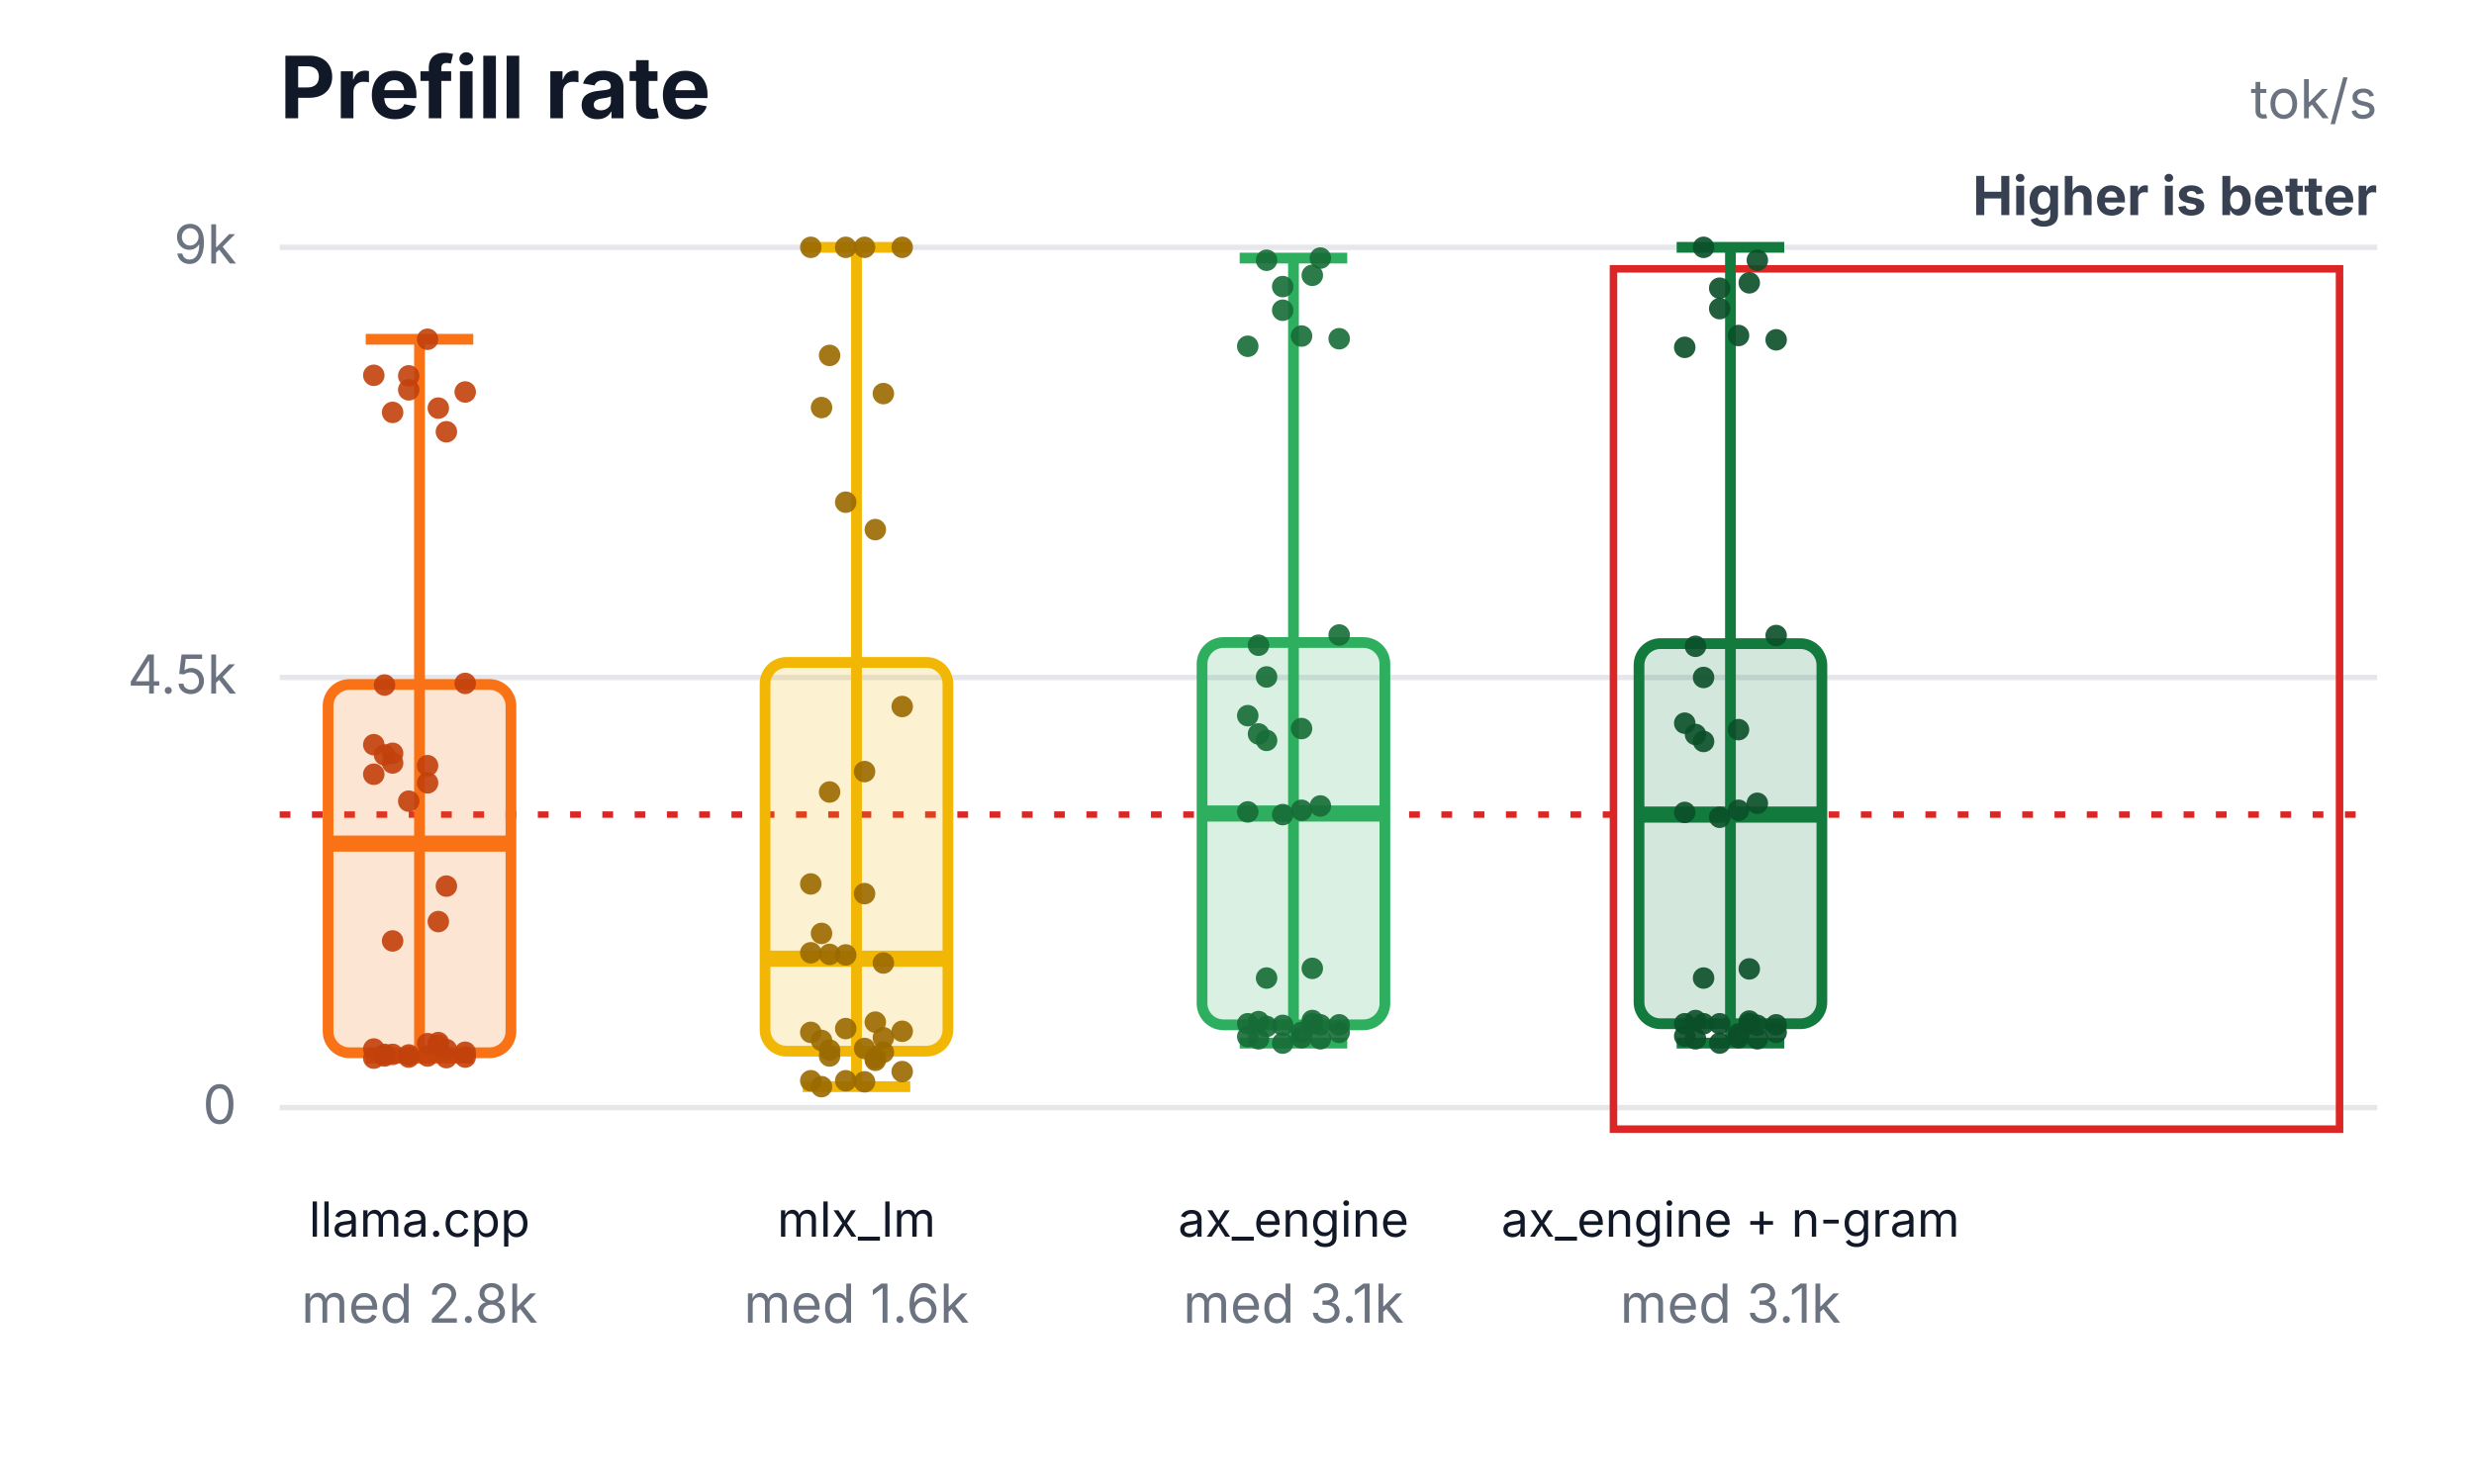
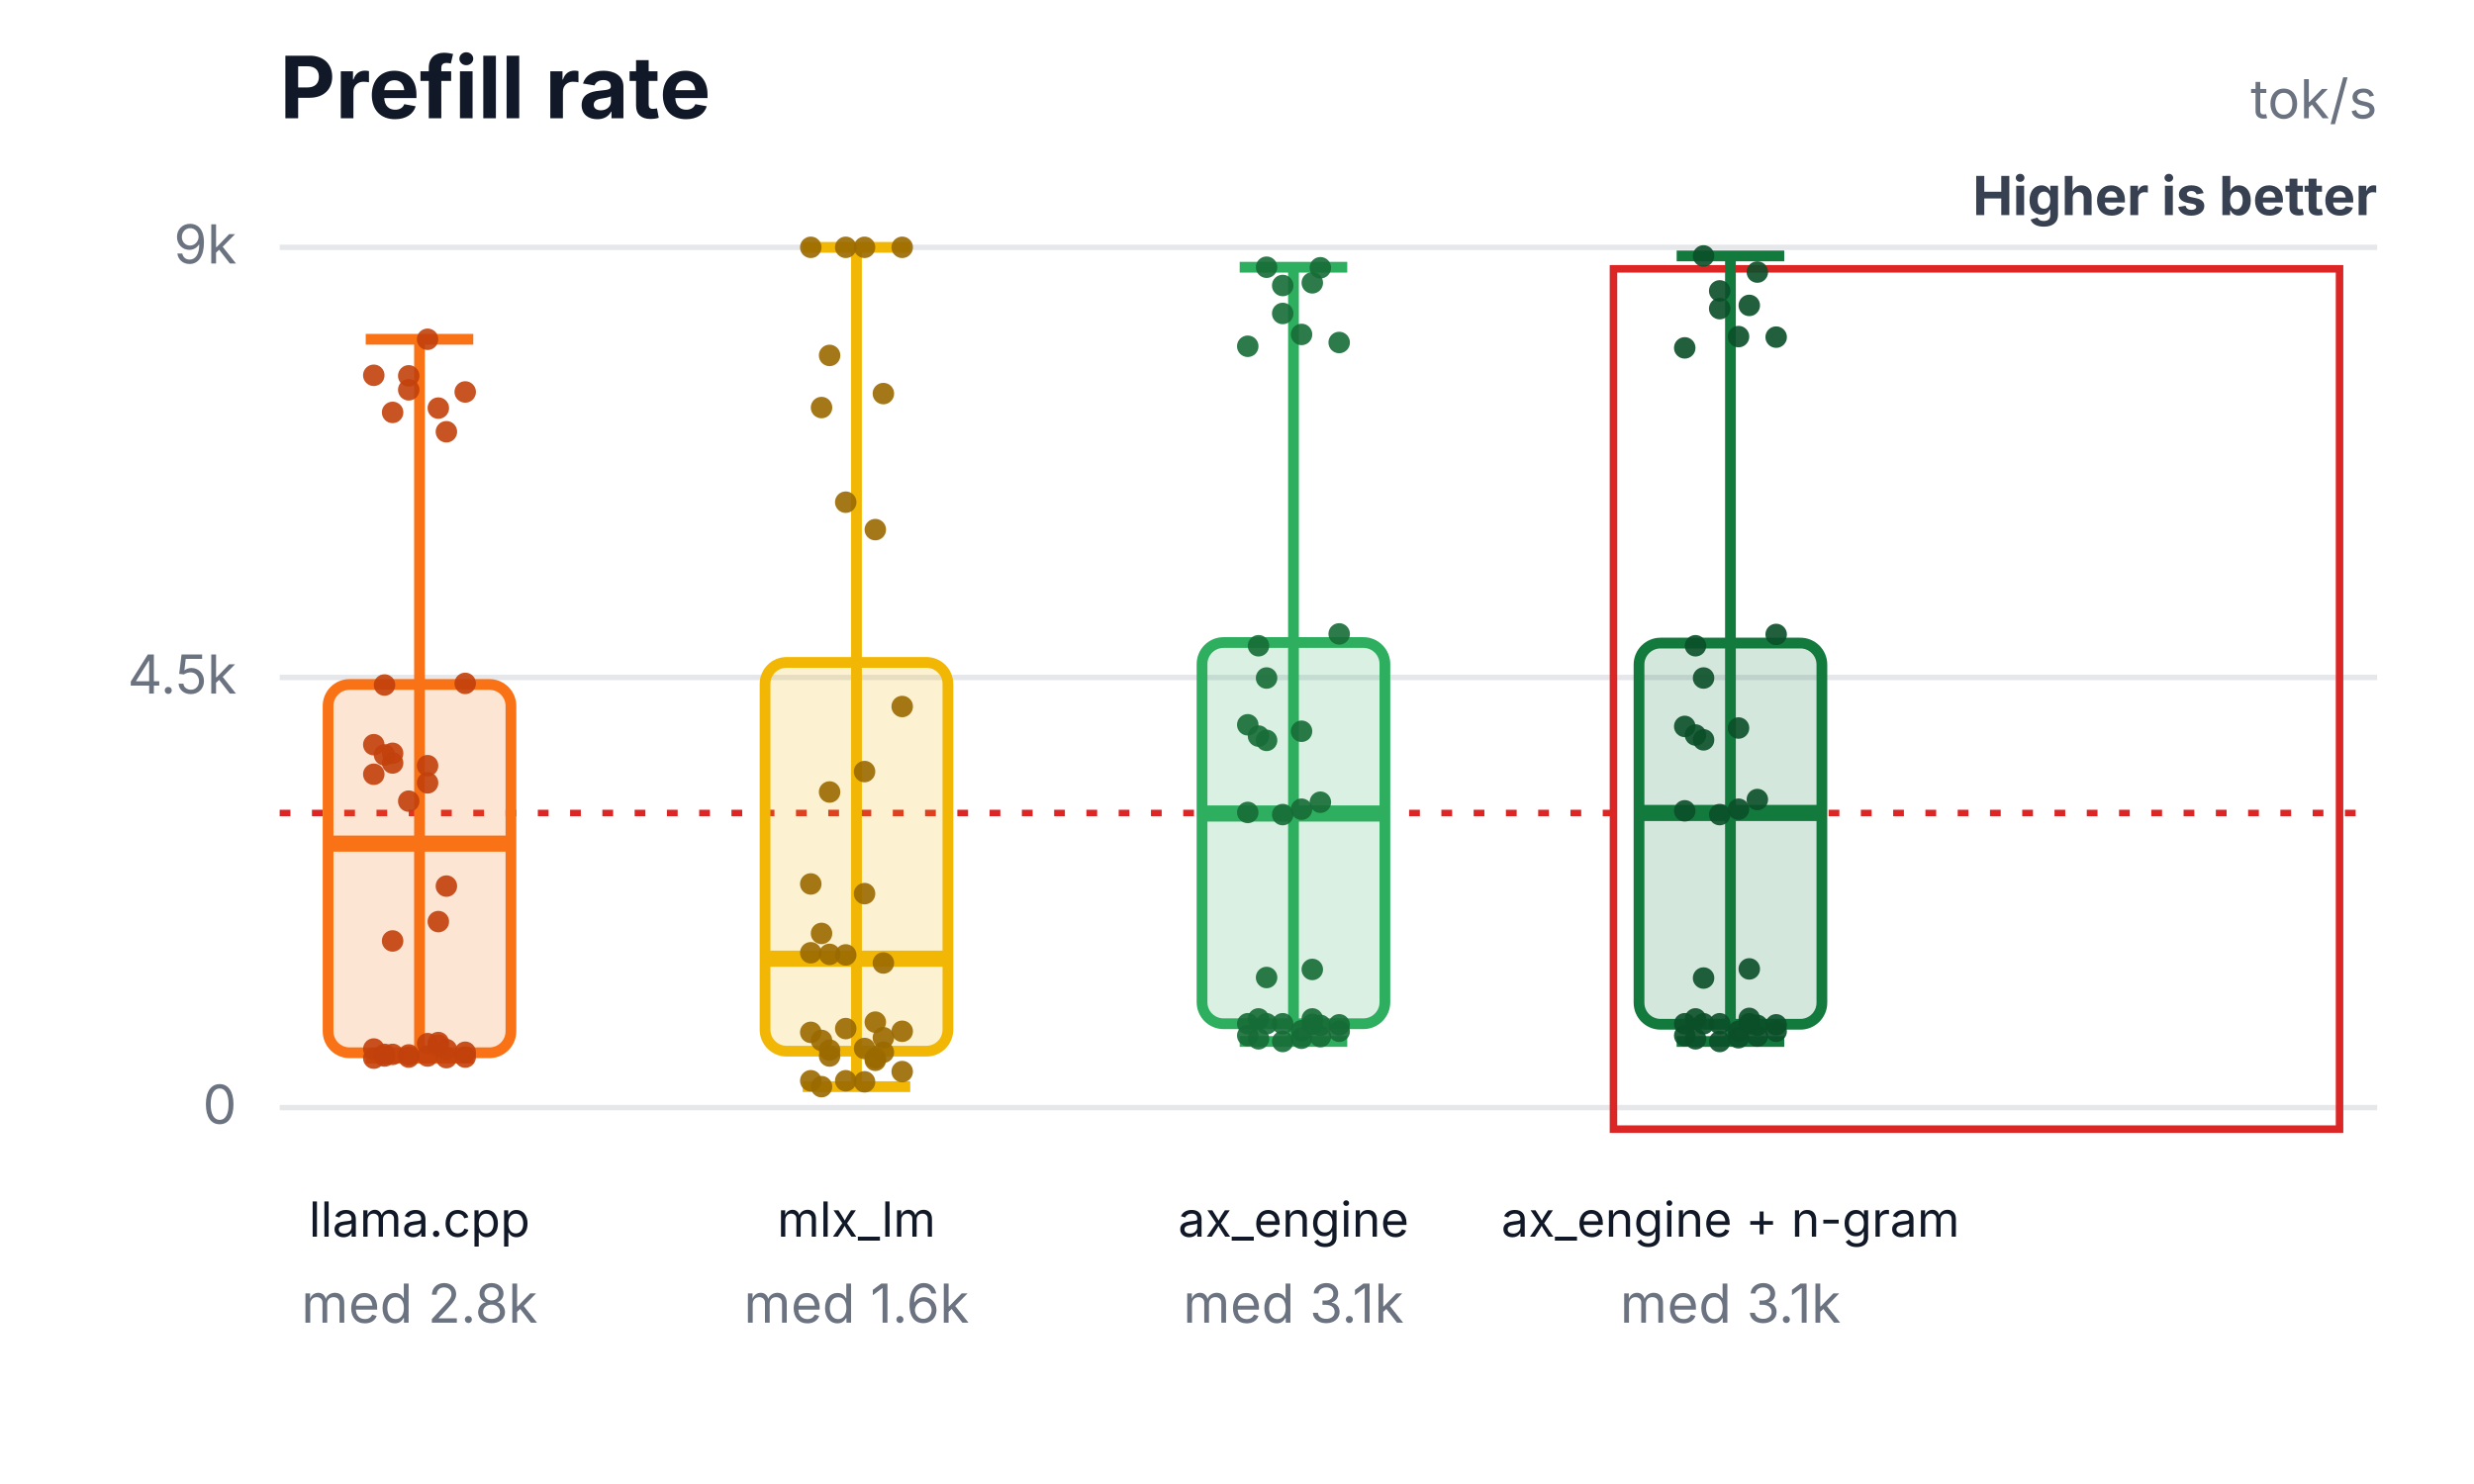
<svg xmlns="http://www.w3.org/2000/svg" width="460" height="276" viewBox="0 0 460 276" role="img" aria-labelledby="title desc">
  <rect width="460" height="276" fill="#ffffff" />
  <text x="52" y="22" font-family="Inter,Segoe UI,Arial,sans-serif" font-size="16" font-weight="700" fill="#111827">Prefill rate</text>
  <text x="442" y="22" text-anchor="end" font-family="Inter,Segoe UI,Arial,sans-serif" font-size="10" fill="#6b7280">tok/s</text>
  <text x="442" y="40" text-anchor="end" font-family="Inter,Segoe UI,Arial,sans-serif" font-size="10" font-weight="700" fill="#374151">Higher is better</text>
  <line x1="52" y1="206.0" x2="442" y2="206.0" stroke="#e5e7eb" stroke-width="1" />
  <text x="44" y="209.0" text-anchor="end" font-family="Inter,Segoe UI,Arial,sans-serif" font-size="10" fill="#6b7280">0</text>
  <line x1="52" y1="126.0" x2="442" y2="126.0" stroke="#e5e7eb" stroke-width="1" />
  <text x="44" y="129.0" text-anchor="end" font-family="Inter,Segoe UI,Arial,sans-serif" font-size="10" fill="#6b7280">4.5k</text>
  <line x1="52" y1="46.0" x2="442" y2="46.0" stroke="#e5e7eb" stroke-width="1" />
  <text x="44" y="49.0" text-anchor="end" font-family="Inter,Segoe UI,Arial,sans-serif" font-size="10" fill="#6b7280">9k</text>
-   <line x1="52" y1="151.5" x2="442" y2="151.5" stroke="#dc2626" stroke-width="1.2" stroke-dasharray="2 4" />
+   <line x1="52" y1="151.2" x2="442" y2="151.2" stroke="#dc2626" stroke-width="1.2" stroke-dasharray="2 4" />
  <rect x="300" y="50" width="135" height="160" fill="none" stroke="#dc2626" stroke-width="1.4" />
  <line x1="78" y1="63.1" x2="78" y2="196.8" stroke="#f97316" stroke-width="2" />
  <line x1="68" y1="63.1" x2="88" y2="63.1" stroke="#f97316" stroke-width="2" />
  <line x1="68" y1="196.8" x2="88" y2="196.8" stroke="#f97316" stroke-width="2" />
  <rect x="61" y="127.3" width="34" height="68.5" rx="4" fill="#f97316" fill-opacity="0.18" stroke="#f97316" stroke-width="2" />
  <line x1="61" y1="156.9" x2="95" y2="156.9" stroke="#f97316" stroke-width="3" />
  <text x="78" y="230" text-anchor="middle" font-family="Inter,Segoe UI,Arial,sans-serif" font-size="9" fill="#111827">llama.cpp</text>
  <text x="78" y="246" text-anchor="middle" font-family="Inter,Segoe UI,Arial,sans-serif" font-size="10" fill="#6b7280">med 2.8k</text>
  <circle cx="69.5" cy="138.5" r="2" fill="#c2410c" fill-opacity="0.9" />
  <circle cx="73" cy="76.7" r="2" fill="#c2410c" fill-opacity="0.9" />
  <circle cx="76" cy="69.9" r="2" fill="#c2410c" fill-opacity="0.9" />
  <circle cx="79.5" cy="145.6" r="2" fill="#c2410c" fill-opacity="0.9" />
  <circle cx="83" cy="80.3" r="2" fill="#c2410c" fill-opacity="0.9" />
  <circle cx="86.5" cy="72.9" r="2" fill="#c2410c" fill-opacity="0.9" />
  <circle cx="71.5" cy="140.4" r="2" fill="#c2410c" fill-opacity="0.9" />
  <circle cx="81.5" cy="75.9" r="2" fill="#c2410c" fill-opacity="0.9" />
  <circle cx="69.5" cy="69.8" r="2" fill="#c2410c" fill-opacity="0.9" />
  <circle cx="73" cy="140.1" r="2" fill="#c2410c" fill-opacity="0.9" />
  <circle cx="76" cy="72.5" r="2" fill="#c2410c" fill-opacity="0.9" />
  <circle cx="79.5" cy="63.1" r="2" fill="#c2410c" fill-opacity="0.9" />
  <circle cx="83" cy="164.8" r="2" fill="#c2410c" fill-opacity="0.9" />
  <circle cx="86.5" cy="127.1" r="2" fill="#c2410c" fill-opacity="0.9" />
  <circle cx="71.5" cy="127.4" r="2" fill="#c2410c" fill-opacity="0.9" />
  <circle cx="81.5" cy="171.4" r="2" fill="#c2410c" fill-opacity="0.9" />
  <circle cx="69.5" cy="144.0" r="2" fill="#c2410c" fill-opacity="0.9" />
  <circle cx="73" cy="141.9" r="2" fill="#c2410c" fill-opacity="0.9" />
  <circle cx="76" cy="196.6" r="2" fill="#c2410c" fill-opacity="0.9" />
  <circle cx="79.5" cy="194.1" r="2" fill="#c2410c" fill-opacity="0.9" />
  <circle cx="83" cy="196.7" r="2" fill="#c2410c" fill-opacity="0.9" />
  <circle cx="86.5" cy="196.6" r="2" fill="#c2410c" fill-opacity="0.9" />
  <circle cx="71.5" cy="196.4" r="2" fill="#c2410c" fill-opacity="0.9" />
  <circle cx="81.5" cy="193.9" r="2" fill="#c2410c" fill-opacity="0.9" />
  <circle cx="69.5" cy="196.8" r="2" fill="#c2410c" fill-opacity="0.9" />
  <circle cx="73" cy="196.1" r="2" fill="#c2410c" fill-opacity="0.9" />
  <circle cx="76" cy="196.2" r="2" fill="#c2410c" fill-opacity="0.9" />
  <circle cx="79.5" cy="196.4" r="2" fill="#c2410c" fill-opacity="0.9" />
  <circle cx="83" cy="195.2" r="2" fill="#c2410c" fill-opacity="0.9" />
  <circle cx="86.5" cy="195.7" r="2" fill="#c2410c" fill-opacity="0.9" />
  <circle cx="71.5" cy="196.1" r="2" fill="#c2410c" fill-opacity="0.9" />
  <circle cx="81.5" cy="194.4" r="2" fill="#c2410c" fill-opacity="0.9" />
  <circle cx="69.5" cy="195.1" r="2" fill="#c2410c" fill-opacity="0.9" />
  <circle cx="73" cy="175.0" r="2" fill="#c2410c" fill-opacity="0.9" />
  <circle cx="76" cy="149.0" r="2" fill="#c2410c" fill-opacity="0.9" />
  <circle cx="79.5" cy="142.4" r="2" fill="#c2410c" fill-opacity="0.9" />
  <line x1="159.25" y1="46.0" x2="159.25" y2="202.1" stroke="#f2b705" stroke-width="2" />
  <line x1="149.25" y1="46.0" x2="169.25" y2="46.0" stroke="#f2b705" stroke-width="2" />
  <line x1="149.25" y1="202.1" x2="169.25" y2="202.1" stroke="#f2b705" stroke-width="2" />
  <rect x="142.25" y="123.2" width="34" height="72.3" rx="4" fill="#f2b705" fill-opacity="0.18" stroke="#f2b705" stroke-width="2" />
  <line x1="142.25" y1="178.3" x2="176.25" y2="178.3" stroke="#f2b705" stroke-width="3" />
  <text x="159.25" y="230" text-anchor="middle" font-family="Inter,Segoe UI,Arial,sans-serif" font-size="9" fill="#111827">mlx_lm</text>
  <text x="159.25" y="246" text-anchor="middle" font-family="Inter,Segoe UI,Arial,sans-serif" font-size="10" fill="#6b7280">med 1.6k</text>
  <circle cx="150.75" cy="164.4" r="2" fill="#9a6a00" fill-opacity="0.9" />
  <circle cx="154.25" cy="66.1" r="2" fill="#9a6a00" fill-opacity="0.9" />
  <circle cx="157.25" cy="46.0" r="2" fill="#9a6a00" fill-opacity="0.9" />
  <circle cx="160.75" cy="166.2" r="2" fill="#9a6a00" fill-opacity="0.9" />
  <circle cx="164.25" cy="73.2" r="2" fill="#9a6a00" fill-opacity="0.9" />
  <circle cx="167.75" cy="46.0" r="2" fill="#9a6a00" fill-opacity="0.9" />
  <circle cx="152.75" cy="173.6" r="2" fill="#9a6a00" fill-opacity="0.9" />
  <circle cx="162.75" cy="98.5" r="2" fill="#9a6a00" fill-opacity="0.9" />
  <circle cx="150.75" cy="46.0" r="2" fill="#9a6a00" fill-opacity="0.9" />
  <circle cx="154.25" cy="177.5" r="2" fill="#9a6a00" fill-opacity="0.9" />
  <circle cx="157.25" cy="93.4" r="2" fill="#9a6a00" fill-opacity="0.9" />
  <circle cx="160.75" cy="46.0" r="2" fill="#9a6a00" fill-opacity="0.9" />
  <circle cx="164.25" cy="179.1" r="2" fill="#9a6a00" fill-opacity="0.9" />
  <circle cx="167.75" cy="131.4" r="2" fill="#9a6a00" fill-opacity="0.9" />
  <circle cx="152.75" cy="75.8" r="2" fill="#9a6a00" fill-opacity="0.9" />
  <circle cx="162.75" cy="197.2" r="2" fill="#9a6a00" fill-opacity="0.9" />
  <circle cx="150.75" cy="177.2" r="2" fill="#9a6a00" fill-opacity="0.9" />
  <circle cx="154.25" cy="147.3" r="2" fill="#9a6a00" fill-opacity="0.9" />
  <circle cx="157.25" cy="201.0" r="2" fill="#9a6a00" fill-opacity="0.9" />
  <circle cx="160.75" cy="195.0" r="2" fill="#9a6a00" fill-opacity="0.9" />
  <circle cx="164.25" cy="193.0" r="2" fill="#9a6a00" fill-opacity="0.9" />
  <circle cx="167.75" cy="199.3" r="2" fill="#9a6a00" fill-opacity="0.9" />
  <circle cx="152.75" cy="193.5" r="2" fill="#9a6a00" fill-opacity="0.9" />
  <circle cx="162.75" cy="190.1" r="2" fill="#9a6a00" fill-opacity="0.9" />
  <circle cx="150.75" cy="201.0" r="2" fill="#9a6a00" fill-opacity="0.9" />
  <circle cx="154.25" cy="195.3" r="2" fill="#9a6a00" fill-opacity="0.9" />
  <circle cx="157.25" cy="191.3" r="2" fill="#9a6a00" fill-opacity="0.9" />
  <circle cx="160.75" cy="201.2" r="2" fill="#9a6a00" fill-opacity="0.9" />
  <circle cx="164.25" cy="195.7" r="2" fill="#9a6a00" fill-opacity="0.9" />
  <circle cx="167.75" cy="191.8" r="2" fill="#9a6a00" fill-opacity="0.9" />
  <circle cx="152.75" cy="202.1" r="2" fill="#9a6a00" fill-opacity="0.9" />
  <circle cx="162.75" cy="196.8" r="2" fill="#9a6a00" fill-opacity="0.9" />
  <circle cx="150.75" cy="192.0" r="2" fill="#9a6a00" fill-opacity="0.9" />
  <circle cx="154.25" cy="196.4" r="2" fill="#9a6a00" fill-opacity="0.9" />
  <circle cx="157.25" cy="177.6" r="2" fill="#9a6a00" fill-opacity="0.9" />
  <circle cx="160.75" cy="143.5" r="2" fill="#9a6a00" fill-opacity="0.9" />
-   <line x1="240.5" y1="48.0" x2="240.5" y2="194.0" stroke="#2eaf5f" stroke-width="2" />
-   <line x1="230.5" y1="48.0" x2="250.5" y2="48.0" stroke="#2eaf5f" stroke-width="2" />
-   <line x1="230.5" y1="194.0" x2="250.5" y2="194.0" stroke="#2eaf5f" stroke-width="2" />
-   <rect x="223.5" y="119.5" width="34" height="71.1" rx="4" fill="#2eaf5f" fill-opacity="0.18" stroke="#2eaf5f" stroke-width="2" />
+   <line x1="240.5" y1="49.7" x2="240.5" y2="193.7" stroke="#2eaf5f" stroke-width="2" />
+   <line x1="230.5" y1="49.7" x2="250.5" y2="49.7" stroke="#2eaf5f" stroke-width="2" />
+   <line x1="230.5" y1="193.7" x2="250.5" y2="193.7" stroke="#2eaf5f" stroke-width="2" />
+   <rect x="223.5" y="119.5" width="34" height="70.9" rx="4" fill="#2eaf5f" fill-opacity="0.18" stroke="#2eaf5f" stroke-width="2" />
  <line x1="223.5" y1="151.3" x2="257.5" y2="151.3" stroke="#2eaf5f" stroke-width="3" />
  <text x="240.5" y="230" text-anchor="middle" font-family="Inter,Segoe UI,Arial,sans-serif" font-size="9" fill="#111827">ax_engine</text>
  <text x="240.5" y="246" text-anchor="middle" font-family="Inter,Segoe UI,Arial,sans-serif" font-size="10" fill="#6b7280">med 3.1k</text>
-   <circle cx="232" cy="133.1" r="2" fill="#176c37" fill-opacity="0.9" />
-   <circle cx="235.5" cy="48.4" r="2" fill="#176c37" fill-opacity="0.9" />
-   <circle cx="238.5" cy="57.7" r="2" fill="#176c37" fill-opacity="0.9" />
-   <circle cx="242" cy="135.5" r="2" fill="#176c37" fill-opacity="0.9" />
-   <circle cx="245.5" cy="48.0" r="2" fill="#176c37" fill-opacity="0.9" />
-   <circle cx="249" cy="63.0" r="2" fill="#176c37" fill-opacity="0.9" />
-   <circle cx="234" cy="136.5" r="2" fill="#176c37" fill-opacity="0.9" />
-   <circle cx="244" cy="51.2" r="2" fill="#176c37" fill-opacity="0.9" />
+   <circle cx="232" cy="134.8" r="2" fill="#176c37" fill-opacity="0.9" />
+   <circle cx="235.5" cy="49.7" r="2" fill="#176c37" fill-opacity="0.9" />
+   <circle cx="238.5" cy="58.3" r="2" fill="#176c37" fill-opacity="0.9" />
+   <circle cx="242" cy="136.0" r="2" fill="#176c37" fill-opacity="0.9" />
+   <circle cx="245.5" cy="49.8" r="2" fill="#176c37" fill-opacity="0.9" />
+   <circle cx="249" cy="63.7" r="2" fill="#176c37" fill-opacity="0.9" />
+   <circle cx="234" cy="136.9" r="2" fill="#176c37" fill-opacity="0.9" />
+   <circle cx="244" cy="52.6" r="2" fill="#176c37" fill-opacity="0.9" />
  <circle cx="232" cy="64.4" r="2" fill="#176c37" fill-opacity="0.9" />
  <circle cx="235.5" cy="137.7" r="2" fill="#176c37" fill-opacity="0.9" />
-   <circle cx="238.5" cy="53.3" r="2" fill="#176c37" fill-opacity="0.9" />
-   <circle cx="242" cy="62.5" r="2" fill="#176c37" fill-opacity="0.9" />
-   <circle cx="245.5" cy="149.9" r="2" fill="#176c37" fill-opacity="0.9" />
-   <circle cx="249" cy="118.1" r="2" fill="#176c37" fill-opacity="0.9" />
-   <circle cx="234" cy="120.0" r="2" fill="#176c37" fill-opacity="0.9" />
-   <circle cx="244" cy="180.1" r="2" fill="#176c37" fill-opacity="0.9" />
-   <circle cx="232" cy="151.0" r="2" fill="#176c37" fill-opacity="0.9" />
-   <circle cx="235.5" cy="125.9" r="2" fill="#176c37" fill-opacity="0.9" />
-   <circle cx="238.5" cy="194.0" r="2" fill="#176c37" fill-opacity="0.9" />
-   <circle cx="242" cy="192.0" r="2" fill="#176c37" fill-opacity="0.9" />
-   <circle cx="245.5" cy="193.2" r="2" fill="#176c37" fill-opacity="0.9" />
-   <circle cx="249" cy="192.0" r="2" fill="#176c37" fill-opacity="0.9" />
-   <circle cx="234" cy="190.0" r="2" fill="#176c37" fill-opacity="0.9" />
-   <circle cx="244" cy="189.8" r="2" fill="#176c37" fill-opacity="0.9" />
-   <circle cx="232" cy="192.8" r="2" fill="#176c37" fill-opacity="0.9" />
-   <circle cx="235.5" cy="190.9" r="2" fill="#176c37" fill-opacity="0.9" />
-   <circle cx="238.5" cy="190.7" r="2" fill="#176c37" fill-opacity="0.9" />
-   <circle cx="242" cy="193.0" r="2" fill="#176c37" fill-opacity="0.9" />
-   <circle cx="245.5" cy="190.6" r="2" fill="#176c37" fill-opacity="0.9" />
+   <circle cx="238.5" cy="53.1" r="2" fill="#176c37" fill-opacity="0.9" />
+   <circle cx="242" cy="62.2" r="2" fill="#176c37" fill-opacity="0.9" />
+   <circle cx="245.5" cy="149.2" r="2" fill="#176c37" fill-opacity="0.9" />
+   <circle cx="249" cy="117.9" r="2" fill="#176c37" fill-opacity="0.9" />
+   <circle cx="234" cy="120.1" r="2" fill="#176c37" fill-opacity="0.9" />
+   <circle cx="244" cy="180.3" r="2" fill="#176c37" fill-opacity="0.9" />
+   <circle cx="232" cy="151.1" r="2" fill="#176c37" fill-opacity="0.9" />
+   <circle cx="235.5" cy="126.1" r="2" fill="#176c37" fill-opacity="0.9" />
+   <circle cx="238.5" cy="193.7" r="2" fill="#176c37" fill-opacity="0.9" />
+   <circle cx="242" cy="191.7" r="2" fill="#176c37" fill-opacity="0.9" />
+   <circle cx="245.5" cy="192.8" r="2" fill="#176c37" fill-opacity="0.9" />
+   <circle cx="249" cy="191.8" r="2" fill="#176c37" fill-opacity="0.9" />
+   <circle cx="234" cy="189.5" r="2" fill="#176c37" fill-opacity="0.9" />
+   <circle cx="244" cy="189.5" r="2" fill="#176c37" fill-opacity="0.9" />
+   <circle cx="232" cy="192.6" r="2" fill="#176c37" fill-opacity="0.9" />
+   <circle cx="235.5" cy="190.4" r="2" fill="#176c37" fill-opacity="0.9" />
+   <circle cx="238.5" cy="190.4" r="2" fill="#176c37" fill-opacity="0.9" />
+   <circle cx="242" cy="193.1" r="2" fill="#176c37" fill-opacity="0.9" />
+   <circle cx="245.5" cy="190.7" r="2" fill="#176c37" fill-opacity="0.9" />
  <circle cx="249" cy="190.6" r="2" fill="#176c37" fill-opacity="0.9" />
  <circle cx="234" cy="193.2" r="2" fill="#176c37" fill-opacity="0.9" />
-   <circle cx="244" cy="190.4" r="2" fill="#176c37" fill-opacity="0.9" />
+   <circle cx="244" cy="190.5" r="2" fill="#176c37" fill-opacity="0.9" />
  <circle cx="232" cy="190.4" r="2" fill="#176c37" fill-opacity="0.9" />
-   <circle cx="235.5" cy="181.9" r="2" fill="#176c37" fill-opacity="0.9" />
+   <circle cx="235.5" cy="181.8" r="2" fill="#176c37" fill-opacity="0.9" />
  <circle cx="238.5" cy="151.5" r="2" fill="#176c37" fill-opacity="0.9" />
-   <circle cx="242" cy="150.7" r="2" fill="#176c37" fill-opacity="0.9" />
-   <line x1="321.75" y1="46.0" x2="321.75" y2="194.0" stroke="#137a3d" stroke-width="2" />
-   <line x1="311.75" y1="46.0" x2="331.75" y2="46.0" stroke="#137a3d" stroke-width="2" />
-   <line x1="311.75" y1="194.0" x2="331.75" y2="194.0" stroke="#137a3d" stroke-width="2" />
-   <rect x="304.75" y="119.7" width="34" height="70.7" rx="4" fill="#137a3d" fill-opacity="0.18" stroke="#137a3d" stroke-width="2" />
-   <line x1="304.75" y1="151.5" x2="338.75" y2="151.5" stroke="#137a3d" stroke-width="3" />
+   <circle cx="242" cy="150.5" r="2" fill="#176c37" fill-opacity="0.9" />
+   <line x1="321.75" y1="47.6" x2="321.75" y2="193.7" stroke="#137a3d" stroke-width="2" />
+   <line x1="311.75" y1="47.6" x2="331.75" y2="47.6" stroke="#137a3d" stroke-width="2" />
+   <line x1="311.75" y1="193.7" x2="331.75" y2="193.7" stroke="#137a3d" stroke-width="2" />
+   <rect x="304.75" y="119.6" width="34" height="70.9" rx="4" fill="#137a3d" fill-opacity="0.18" stroke="#137a3d" stroke-width="2" />
+   <line x1="304.75" y1="151.2" x2="338.75" y2="151.2" stroke="#137a3d" stroke-width="3" />
  <text x="321.75" y="230" text-anchor="middle" font-family="Inter,Segoe UI,Arial,sans-serif" font-size="9" fill="#111827">ax_engine + n-gram</text>
  <text x="321.75" y="246" text-anchor="middle" font-family="Inter,Segoe UI,Arial,sans-serif" font-size="10" fill="#6b7280">med 3.1k</text>
-   <circle cx="313.25" cy="134.5" r="2" fill="#0b4f28" fill-opacity="0.9" />
-   <circle cx="316.75" cy="46.0" r="2" fill="#0b4f28" fill-opacity="0.9" />
+   <circle cx="313.25" cy="135.1" r="2" fill="#0b4f28" fill-opacity="0.9" />
+   <circle cx="316.75" cy="47.6" r="2" fill="#0b4f28" fill-opacity="0.9" />
  <circle cx="319.75" cy="57.4" r="2" fill="#0b4f28" fill-opacity="0.9" />
-   <circle cx="323.25" cy="135.7" r="2" fill="#0b4f28" fill-opacity="0.9" />
-   <circle cx="326.75" cy="48.4" r="2" fill="#0b4f28" fill-opacity="0.9" />
-   <circle cx="330.25" cy="63.2" r="2" fill="#0b4f28" fill-opacity="0.9" />
-   <circle cx="315.25" cy="136.6" r="2" fill="#0b4f28" fill-opacity="0.9" />
-   <circle cx="325.25" cy="52.6" r="2" fill="#0b4f28" fill-opacity="0.9" />
-   <circle cx="313.25" cy="64.6" r="2" fill="#0b4f28" fill-opacity="0.9" />
-   <circle cx="316.75" cy="137.9" r="2" fill="#0b4f28" fill-opacity="0.9" />
-   <circle cx="319.75" cy="53.6" r="2" fill="#0b4f28" fill-opacity="0.9" />
-   <circle cx="323.25" cy="62.4" r="2" fill="#0b4f28" fill-opacity="0.9" />
-   <circle cx="326.75" cy="149.4" r="2" fill="#0b4f28" fill-opacity="0.9" />
-   <circle cx="330.25" cy="118.2" r="2" fill="#0b4f28" fill-opacity="0.9" />
-   <circle cx="315.25" cy="120.2" r="2" fill="#0b4f28" fill-opacity="0.9" />
+   <circle cx="323.25" cy="135.4" r="2" fill="#0b4f28" fill-opacity="0.9" />
+   <circle cx="326.75" cy="50.6" r="2" fill="#0b4f28" fill-opacity="0.9" />
+   <circle cx="330.25" cy="62.7" r="2" fill="#0b4f28" fill-opacity="0.9" />
+   <circle cx="315.25" cy="136.7" r="2" fill="#0b4f28" fill-opacity="0.9" />
+   <circle cx="325.25" cy="56.8" r="2" fill="#0b4f28" fill-opacity="0.9" />
+   <circle cx="313.25" cy="64.7" r="2" fill="#0b4f28" fill-opacity="0.9" />
+   <circle cx="316.75" cy="137.6" r="2" fill="#0b4f28" fill-opacity="0.9" />
+   <circle cx="319.75" cy="54.1" r="2" fill="#0b4f28" fill-opacity="0.9" />
+   <circle cx="323.25" cy="62.6" r="2" fill="#0b4f28" fill-opacity="0.9" />
+   <circle cx="326.75" cy="148.7" r="2" fill="#0b4f28" fill-opacity="0.9" />
+   <circle cx="330.25" cy="118.0" r="2" fill="#0b4f28" fill-opacity="0.9" />
+   <circle cx="315.25" cy="120.1" r="2" fill="#0b4f28" fill-opacity="0.9" />
  <circle cx="325.25" cy="180.2" r="2" fill="#0b4f28" fill-opacity="0.9" />
-   <circle cx="313.25" cy="151.1" r="2" fill="#0b4f28" fill-opacity="0.9" />
-   <circle cx="316.75" cy="126.0" r="2" fill="#0b4f28" fill-opacity="0.9" />
-   <circle cx="319.75" cy="194.0" r="2" fill="#0b4f28" fill-opacity="0.9" />
-   <circle cx="323.25" cy="192.3" r="2" fill="#0b4f28" fill-opacity="0.9" />
-   <circle cx="326.75" cy="193.2" r="2" fill="#0b4f28" fill-opacity="0.9" />
-   <circle cx="330.25" cy="192.0" r="2" fill="#0b4f28" fill-opacity="0.9" />
-   <circle cx="315.25" cy="189.8" r="2" fill="#0b4f28" fill-opacity="0.9" />
-   <circle cx="325.25" cy="189.9" r="2" fill="#0b4f28" fill-opacity="0.9" />
-   <circle cx="313.25" cy="192.7" r="2" fill="#0b4f28" fill-opacity="0.9" />
+   <circle cx="313.25" cy="150.8" r="2" fill="#0b4f28" fill-opacity="0.9" />
+   <circle cx="316.75" cy="126.1" r="2" fill="#0b4f28" fill-opacity="0.9" />
+   <circle cx="319.75" cy="193.7" r="2" fill="#0b4f28" fill-opacity="0.9" />
+   <circle cx="323.25" cy="191.8" r="2" fill="#0b4f28" fill-opacity="0.9" />
+   <circle cx="326.75" cy="192.7" r="2" fill="#0b4f28" fill-opacity="0.9" />
+   <circle cx="330.25" cy="191.8" r="2" fill="#0b4f28" fill-opacity="0.9" />
+   <circle cx="315.25" cy="189.5" r="2" fill="#0b4f28" fill-opacity="0.9" />
+   <circle cx="325.25" cy="189.4" r="2" fill="#0b4f28" fill-opacity="0.9" />
+   <circle cx="313.25" cy="192.6" r="2" fill="#0b4f28" fill-opacity="0.9" />
  <circle cx="316.75" cy="190.4" r="2" fill="#0b4f28" fill-opacity="0.9" />
  <circle cx="319.75" cy="190.4" r="2" fill="#0b4f28" fill-opacity="0.9" />
  <circle cx="323.25" cy="193.0" r="2" fill="#0b4f28" fill-opacity="0.9" />
  <circle cx="326.75" cy="190.7" r="2" fill="#0b4f28" fill-opacity="0.9" />
  <circle cx="330.25" cy="190.6" r="2" fill="#0b4f28" fill-opacity="0.9" />
  <circle cx="315.25" cy="193.2" r="2" fill="#0b4f28" fill-opacity="0.9" />
  <circle cx="325.25" cy="190.4" r="2" fill="#0b4f28" fill-opacity="0.9" />
  <circle cx="313.25" cy="190.4" r="2" fill="#0b4f28" fill-opacity="0.9" />
  <circle cx="316.75" cy="181.9" r="2" fill="#0b4f28" fill-opacity="0.9" />
-   <circle cx="319.75" cy="152.0" r="2" fill="#0b4f28" fill-opacity="0.9" />
-   <circle cx="323.25" cy="150.7" r="2" fill="#0b4f28" fill-opacity="0.9" />
+   <circle cx="319.75" cy="151.5" r="2" fill="#0b4f28" fill-opacity="0.9" />
+   <circle cx="323.25" cy="150.5" r="2" fill="#0b4f28" fill-opacity="0.9" />
</svg>
